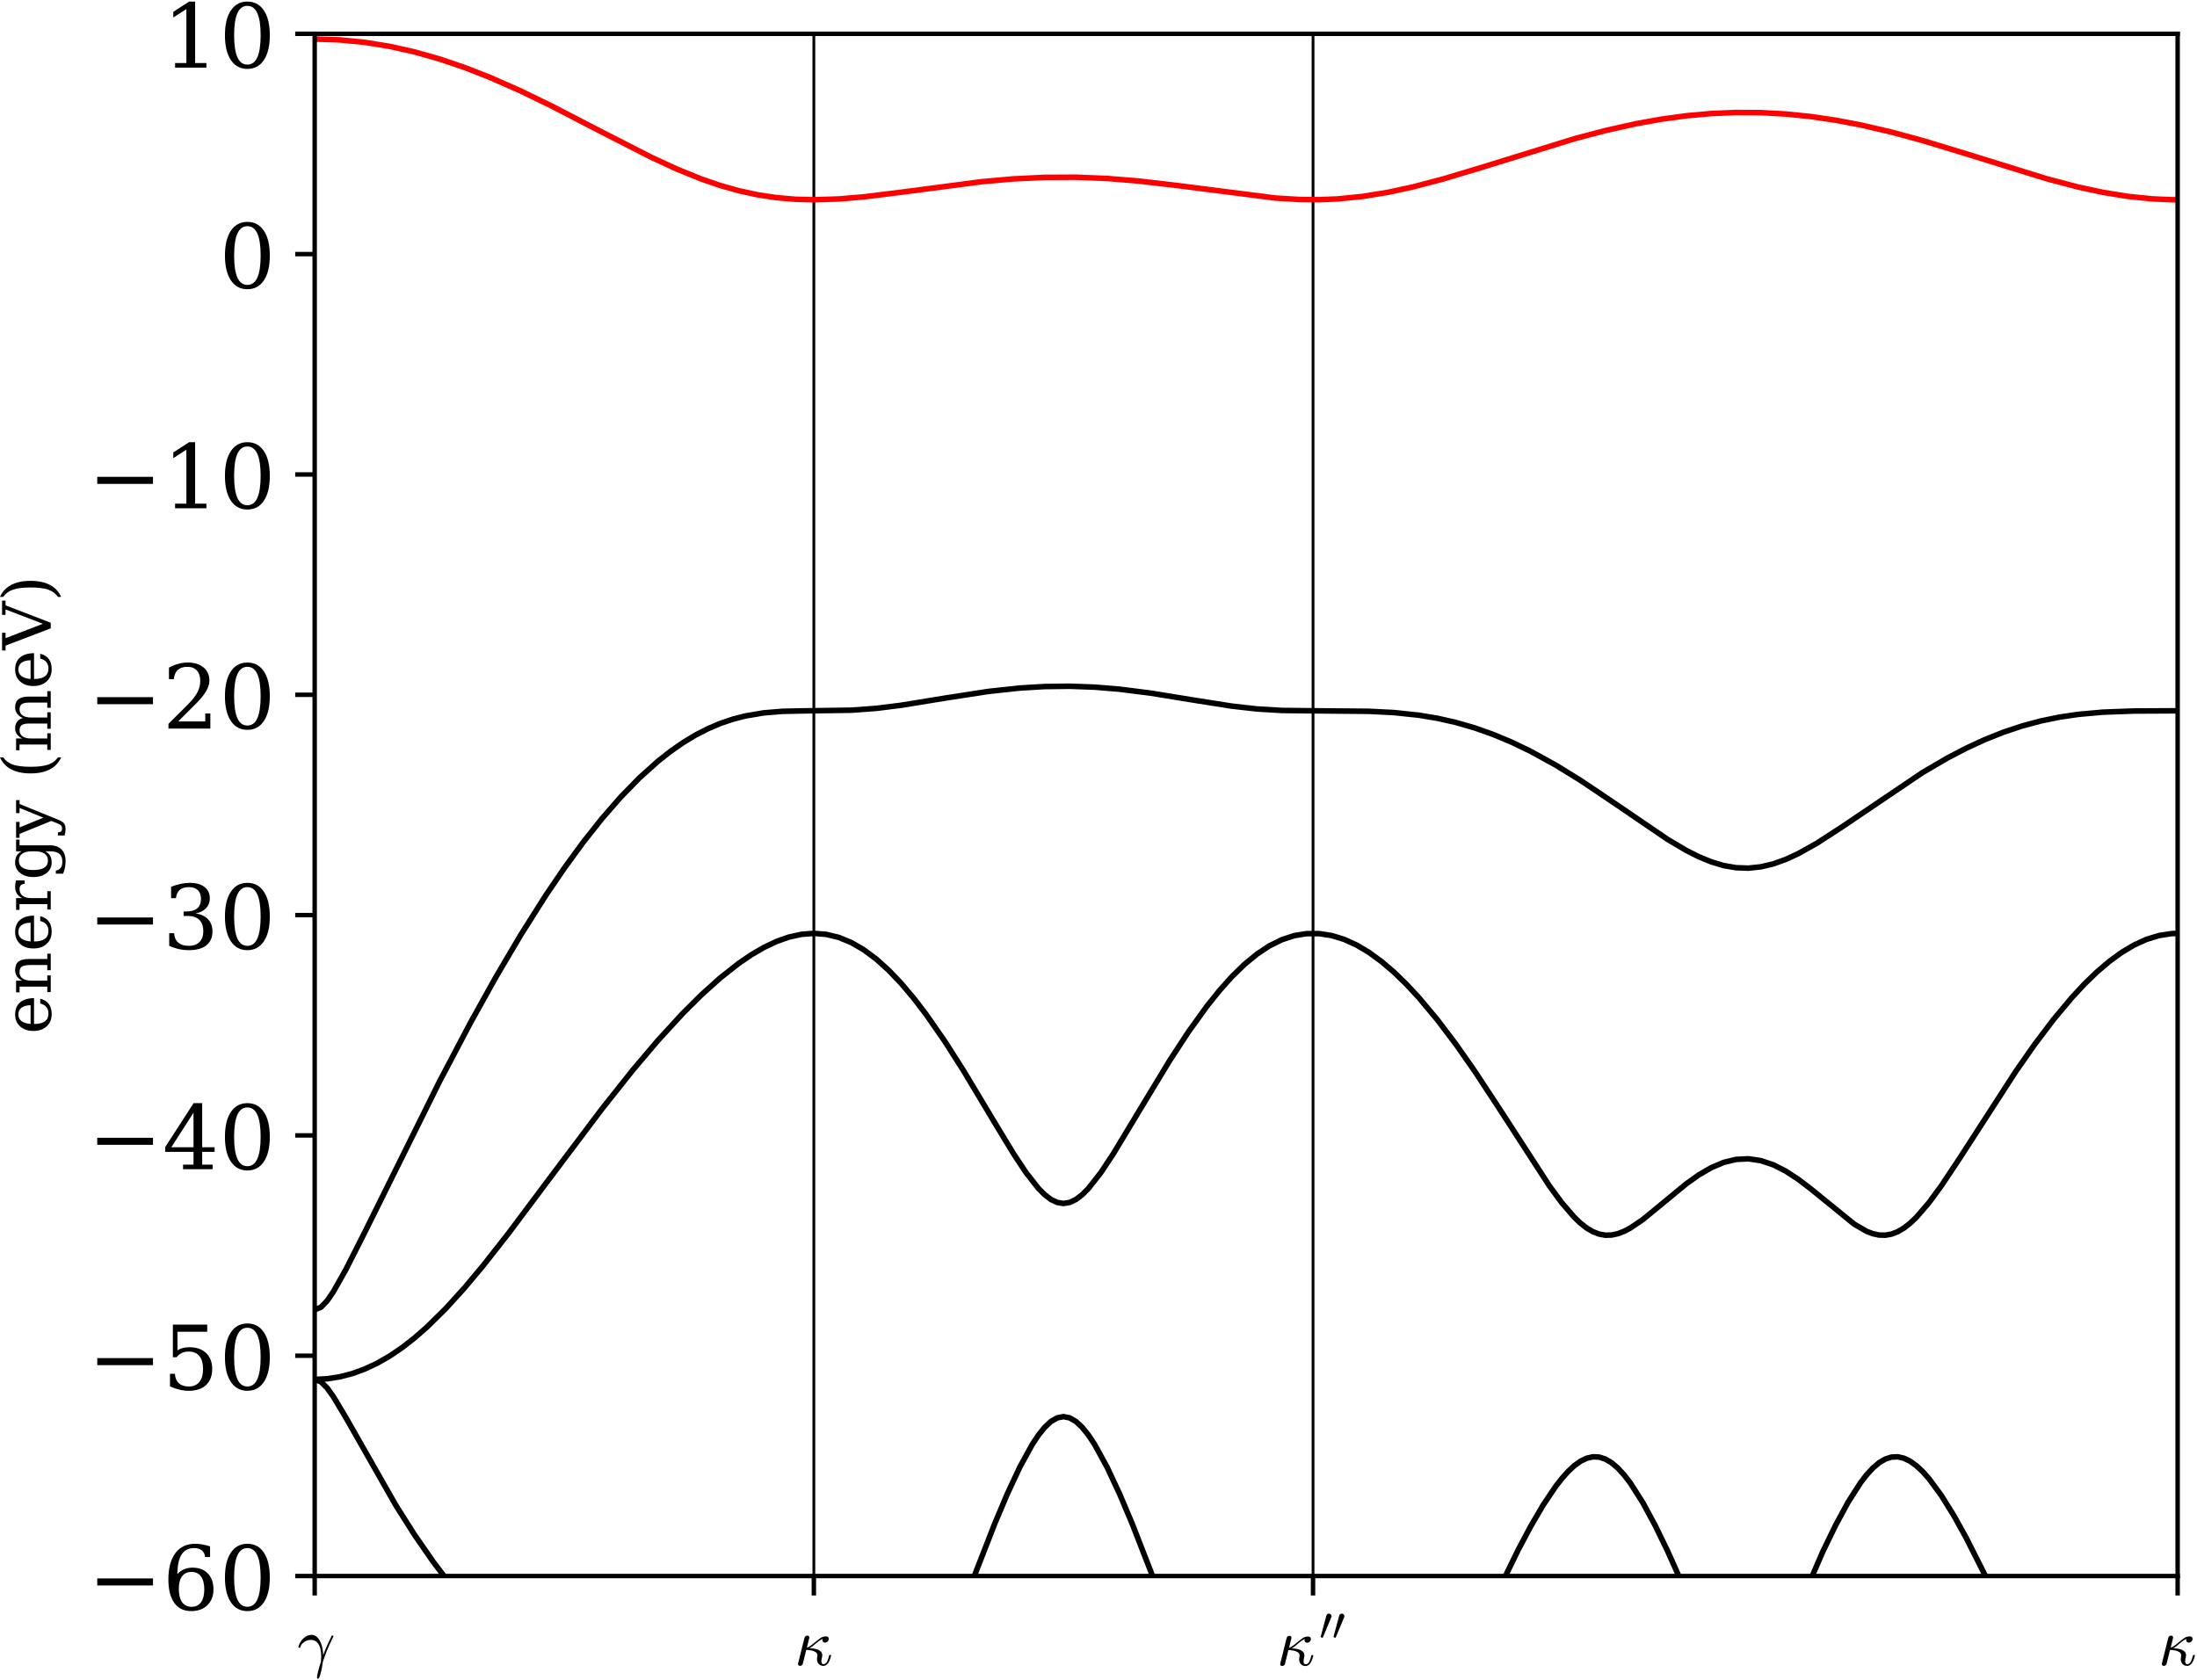
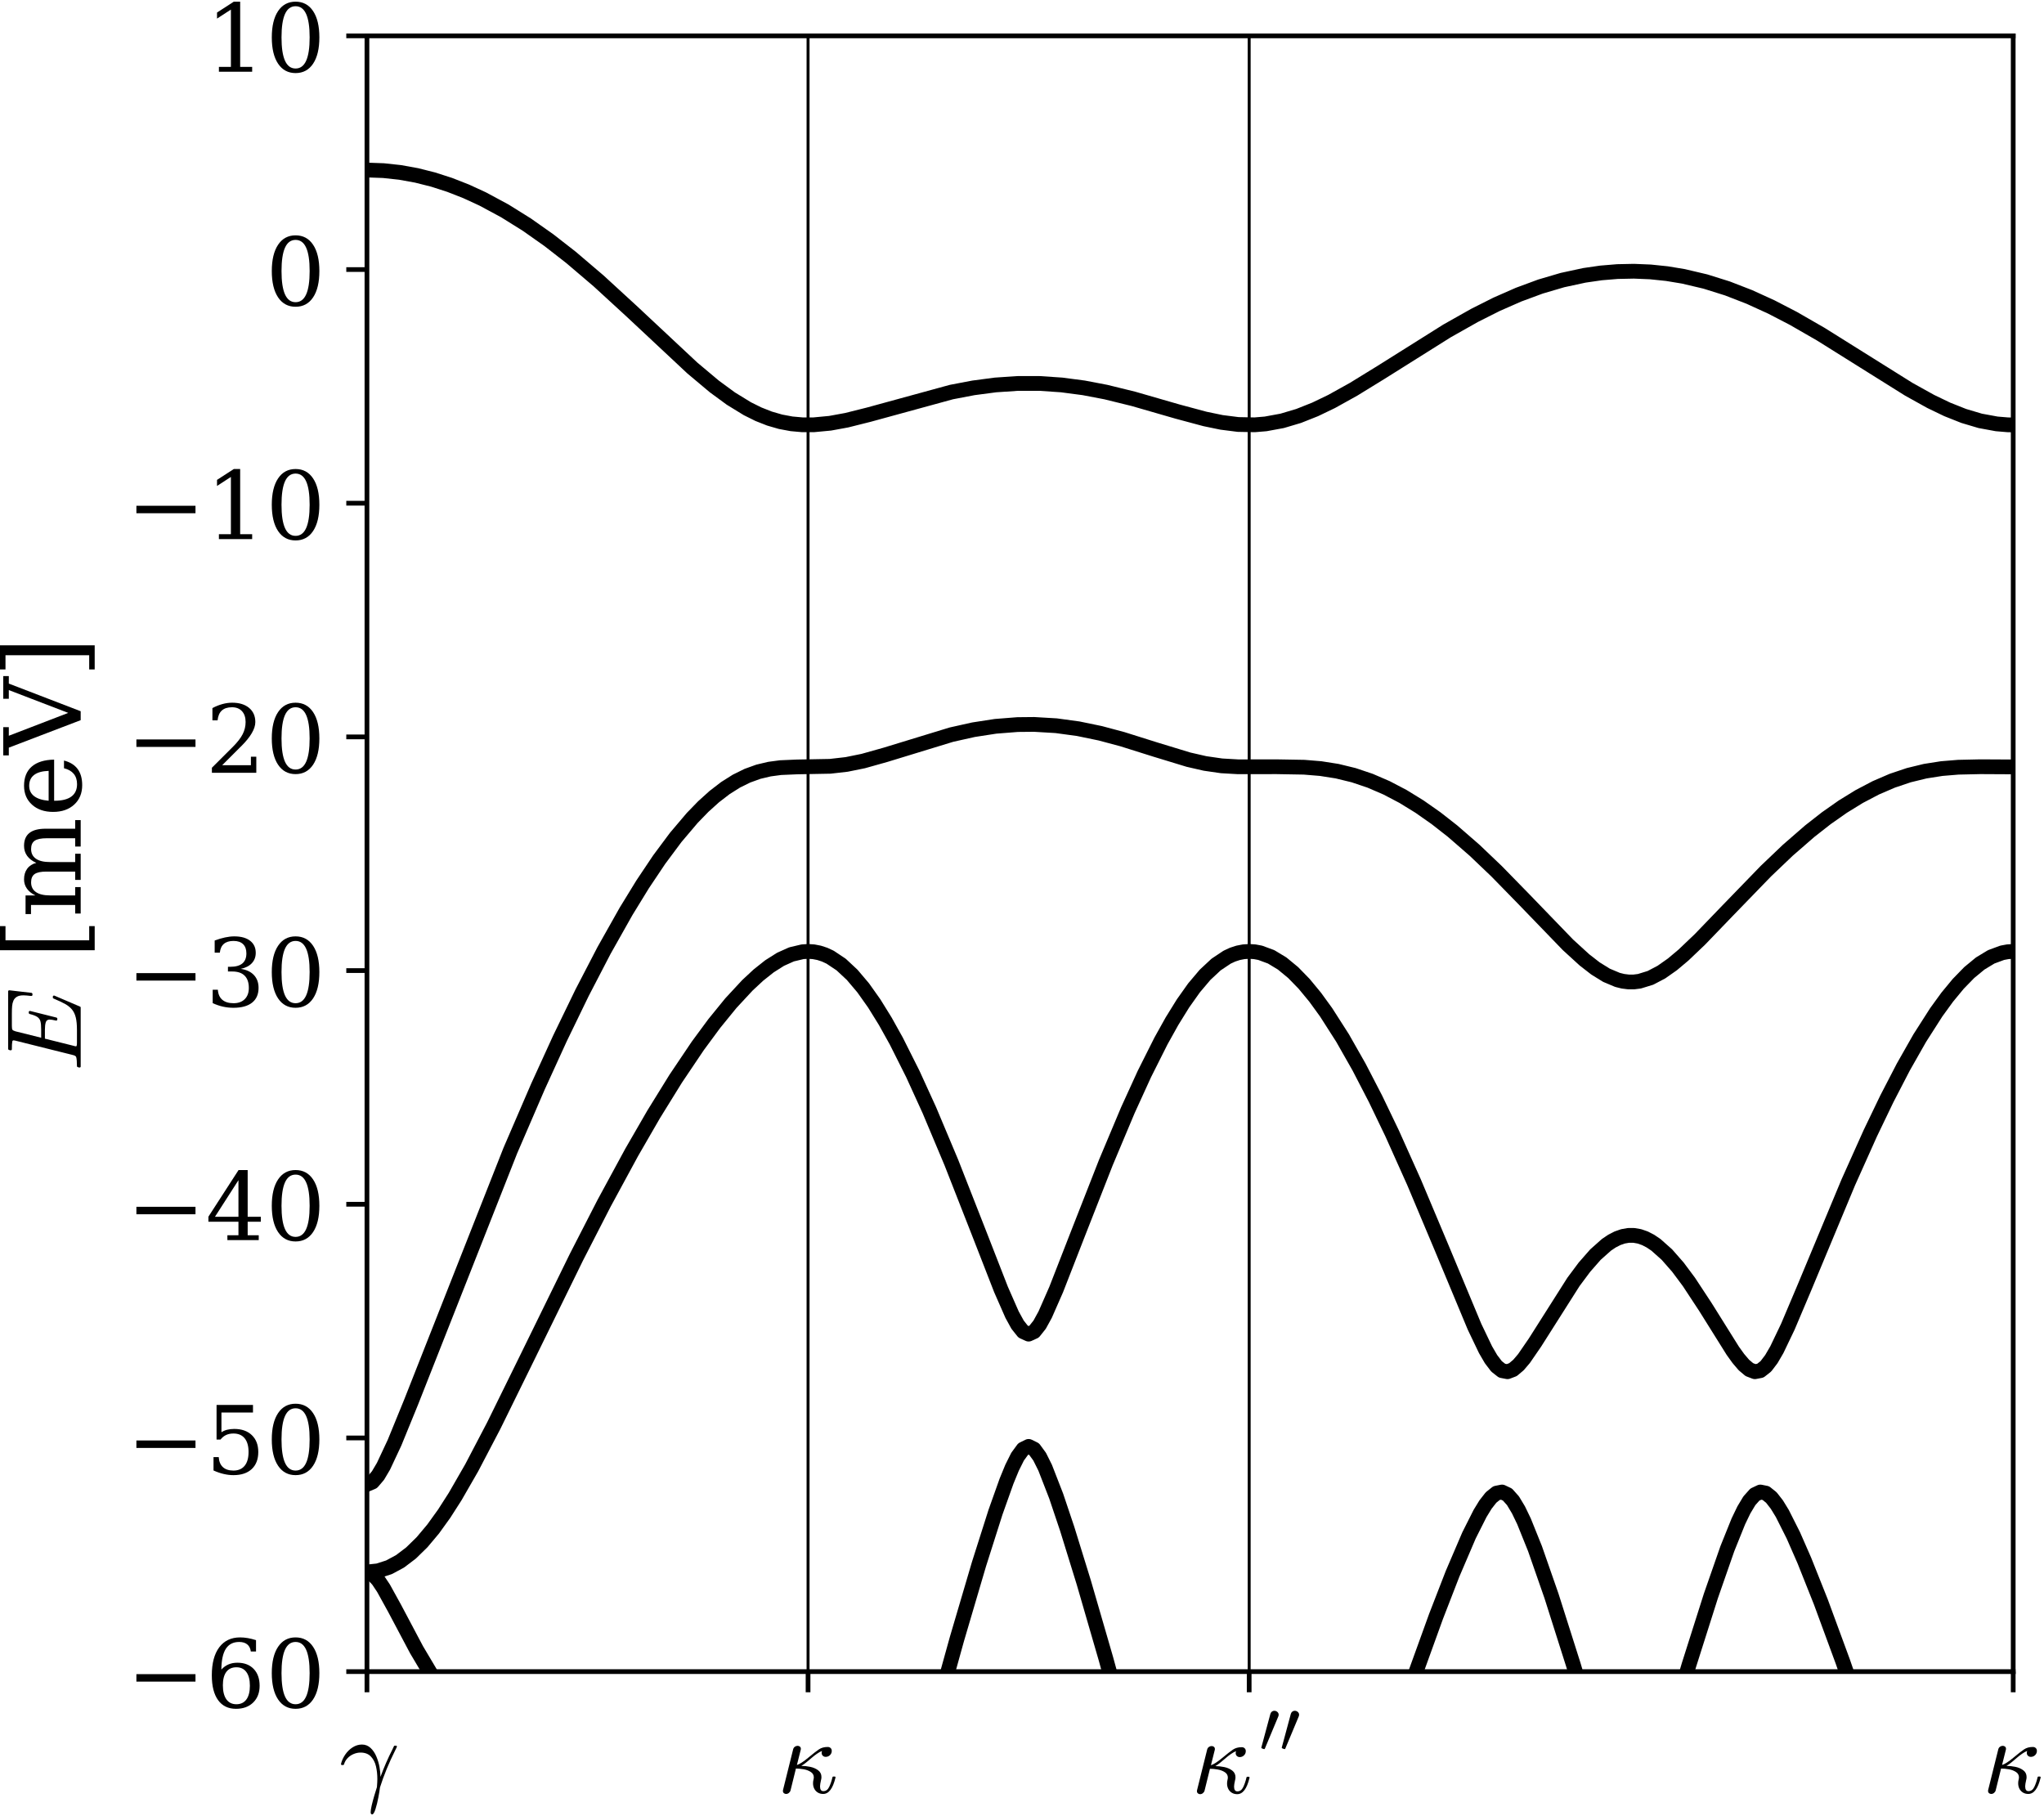
- <svg xmlns="http://www.w3.org/2000/svg" xmlns:xlink="http://www.w3.org/1999/xlink" width="394.832pt" height="301.892pt" viewBox="0 0 394.832 301.892" version="1.1">
+ <svg xmlns="http://www.w3.org/2000/svg" xmlns:xlink="http://www.w3.org/1999/xlink" width="346.408pt" height="307.699pt" viewBox="0 0 346.408 307.699" version="1.1">
  <defs>
    <style type="text/css">*{stroke-linejoin: round; stroke-linecap: butt}</style>
  </defs>
  <g id="figure_1">
    <g id="patch_1">
-       <path d="M 0 301.892  L 394.832 301.892  L 394.832 0  L 0 0  L 0 301.892  z " style="fill: none" />
+       <path d="M 0 307.699  L 346.408 307.699  L 346.408 0  L 0 0  L 0 307.699  z " style="fill: none" />
    </g>
    <g id="axes_1">
      <g id="patch_2">
-         <path d="M 56.552 283.279  L 391.352 283.279  L 391.352 6.079  L 56.552 6.079  L 56.552 283.279  z " style="fill: none" />
+         <path d="M 62.188 283.279  L 341.188 283.279  L 341.188 6.079  L 62.188 6.079  L 62.188 283.279  z " style="fill: none" />
      </g>
      <g id="line2d_1">
-         <path d="M 56.552 283.279  L 56.552 6.079  " clip-path="url(#pa6af0f08ed)" style="fill: none; stroke: #000000; stroke-width: 0.5; stroke-linecap: square" />
+         <path d="M 62.188 283.279  L 62.188 6.079  " clip-path="url(#p75bee00361)" style="fill: none; stroke: #000000; stroke-width: 0.5; stroke-linecap: square" />
      </g>
      <g id="line2d_2">
-         <path d="M 146.261 283.279  L 146.261 6.079  " clip-path="url(#pa6af0f08ed)" style="fill: none; stroke: #000000; stroke-width: 0.5; stroke-linecap: square" />
+         <path d="M 136.946 283.279  L 136.946 6.079  " clip-path="url(#p75bee00361)" style="fill: none; stroke: #000000; stroke-width: 0.5; stroke-linecap: square" />
      </g>
      <g id="line2d_3">
-         <path d="M 235.971 283.279  L 235.971 6.079  " clip-path="url(#pa6af0f08ed)" style="fill: none; stroke: #000000; stroke-width: 0.5; stroke-linecap: square" />
+         <path d="M 211.704 283.279  L 211.704 6.079  " clip-path="url(#p75bee00361)" style="fill: none; stroke: #000000; stroke-width: 0.5; stroke-linecap: square" />
      </g>
      <g id="line2d_4">
-         <path d="M 391.352 283.279  L 391.352 6.079  " clip-path="url(#pa6af0f08ed)" style="fill: none; stroke: #000000; stroke-width: 0.5; stroke-linecap: square" />
+         <path d="M 341.188 283.279  L 341.188 6.079  " clip-path="url(#p75bee00361)" style="fill: none; stroke: #000000; stroke-width: 0.5; stroke-linecap: square" />
      </g>
      <g id="matplotlib.axis_1">
        <g id="xtick_1">
          <g id="line2d_5">
            <defs>
-               <path id="m791c9e29f3" d="M 0 0  L 0 3.5  " style="stroke: #000000; stroke-width: 0.8" />
+               <path id="m8ce90ab25f" d="M 0 0  L 0 3.5  " style="stroke: #000000; stroke-width: 0.8" />
            </defs>
            <g>
-               <use xlink:href="#m791c9e29f3" x="56.552" y="283.279" style="stroke: #000000; stroke-width: 0.8" />
+               <use xlink:href="#m8ce90ab25f" x="62.188" y="283.279" style="stroke: #000000; stroke-width: 0.8" />
            </g>
          </g>
          <g id="text_1">
-             <g transform="translate(53.43187 299.2525) scale(0.12 -0.12)">
+             <g transform="translate(57.50812 303.7394) scale(0.18 -0.18)">
              <defs>
                <path id="Cmmi10-b0" d="M 1888 -1253  Q 1888 -1109 1952 -834  Q 2016 -559 2108 -248  Q 2200 63 2266 263  Q 2291 581 2291 744  Q 2291 1156 2209 1511  Q 2128 1866 1903 2105  Q 1678 2344 1275 2344  Q 1063 2344 852 2253  Q 641 2163 489 2000  Q 338 1838 281 1631  Q 269 1594 231 1594  L 153 1594  Q 103 1594 103 1650  L 103 1672  Q 175 1959 358 2226  Q 541 2494 805 2661  Q 1069 2828 1363 2828  Q 1663 2828 1881 2625  Q 2100 2422 2231 2109  Q 2363 1797 2420 1478  Q 2478 1159 2478 878  Q 2800 1753 3200 2534  L 3297 2741  Q 3316 2759 3341 2759  L 3419 2759  Q 3469 2759 3469 2700  Q 3469 2688 3456 2663  L 3359 2463  Q 3081 1909 2848 1340  Q 2616 772 2450 244  Q 2425 28 2354 -347  Q 2284 -722 2184 -1045  Q 2084 -1369 1984 -1381  Q 1888 -1381 1888 -1253  z " transform="scale(0.015625)" />
              </defs>
              <use xlink:href="#Cmmi10-b0" transform="translate(0 0.8125)" />
            </g>
          </g>
        </g>
        <g id="xtick_2">
          <g id="line2d_6">
            <g>
-               <use xlink:href="#m791c9e29f3" x="146.261" y="283.279" style="stroke: #000000; stroke-width: 0.8" />
+               <use xlink:href="#m8ce90ab25f" x="136.946" y="283.279" style="stroke: #000000; stroke-width: 0.8" />
            </g>
          </g>
          <g id="text_2">
-             <g transform="translate(142.7813 299.3969) scale(0.12 -0.12)">
+             <g transform="translate(131.726 303.9559) scale(0.18 -0.18)">
              <defs>
                <path id="Cmmi10-2219" d="M 341 109  Q 341 147 347 166  L 959 2625  Q 984 2716 1059 2772  Q 1134 2828 1228 2828  Q 1309 2828 1365 2779  Q 1422 2731 1422 2650  Q 1422 2631 1420 2620  Q 1419 2609 1416 2597  L 1184 1672  Q 1441 1756 1866 2111  Q 2291 2466 2508 2612  Q 2725 2759 3041 2759  Q 3144 2759 3214 2695  Q 3284 2631 3284 2522  Q 3284 2372 3176 2267  Q 3069 2163 2919 2163  Q 2816 2163 2745 2230  Q 2675 2297 2675 2400  Q 2675 2472 2700 2522  Q 2547 2459 2386 2346  Q 2225 2234 2094 2120  Q 1963 2006 1778 1853  Q 1594 1700 1447 1619  Q 1709 1619 1984 1562  Q 2259 1506 2461 1356  Q 2663 1206 2663 947  Q 2663 844 2638 769  Q 2578 513 2578 384  Q 2578 97 2778 97  Q 3006 97 3128 350  Q 3250 603 3328 941  Q 3341 978 3378 978  L 3456 978  Q 3481 978 3497 961  Q 3513 944 3513 922  Q 3513 916 3506 903  Q 3272 -72 2766 -72  Q 2584 -72 2445 12  Q 2306 97 2231 242  Q 2156 388 2156 569  Q 2156 684 2181 781  Q 2203 869 2203 928  Q 2203 1134 2020 1253  Q 1838 1372 1589 1415  Q 1341 1459 1125 1459  L 800 141  Q 778 53 701 -9  Q 625 -72 531 -72  Q 453 -72 397 -22  Q 341 28 341 109  z " transform="scale(0.015625)" />
              </defs>
              <use xlink:href="#Cmmi10-2219" transform="translate(0 0.8125)" />
            </g>
          </g>
        </g>
        <g id="xtick_3">
          <g id="line2d_7">
            <g>
-               <use xlink:href="#m791c9e29f3" x="235.971" y="283.279" style="stroke: #000000; stroke-width: 0.8" />
+               <use xlink:href="#m8ce90ab25f" x="211.704" y="283.279" style="stroke: #000000; stroke-width: 0.8" />
            </g>
          </g>
          <g id="text_3">
-             <g transform="translate(229.4307 299.3969) scale(0.12 -0.12)">
+             <g transform="translate(201.8938 303.9559) scale(0.18 -0.18)">
              <defs>
                <path id="Cmsy10-30" d="M 225 347  Q 184 359 184 409  L 966 3316  Q 1003 3434 1093 3506  Q 1184 3578 1300 3578  Q 1450 3578 1564 3479  Q 1678 3381 1678 3231  Q 1678 3166 1644 3084  L 488 319  Q 466 275 428 275  Q 394 275 320 306  Q 247 338 225 347  z " transform="scale(0.015625)" />
              </defs>
              <use xlink:href="#Cmmi10-2219" transform="translate(0 0.601562)" />
              <use xlink:href="#Cmsy10-30" transform="translate(63.92047 38.86563) scale(0.7)" />
              <use xlink:href="#Cmsy10-30" transform="translate(83.16363 38.86563) scale(0.7)" />
            </g>
          </g>
        </g>
        <g id="xtick_4">
          <g id="line2d_8">
            <g>
-               <use xlink:href="#m791c9e29f3" x="391.352" y="283.279" style="stroke: #000000; stroke-width: 0.8" />
+               <use xlink:href="#m8ce90ab25f" x="341.188" y="283.279" style="stroke: #000000; stroke-width: 0.8" />
            </g>
          </g>
          <g id="text_4">
-             <g transform="translate(387.8719 299.3969) scale(0.12 -0.12)">
+             <g transform="translate(335.9681 303.9559) scale(0.18 -0.18)">
              <use xlink:href="#Cmmi10-2219" transform="translate(0 0.8125)" />
            </g>
          </g>
        </g>
      </g>
      <g id="matplotlib.axis_2">
        <g id="ytick_1">
          <g id="line2d_9">
            <defs>
-               <path id="m1eadebf36d" d="M 0 0  L -3.5 0  " style="stroke: #000000; stroke-width: 0.8" />
+               <path id="mefb14c1ef1" d="M 0 0  L -3.5 0  " style="stroke: #000000; stroke-width: 0.8" />
            </defs>
            <g>
-               <use xlink:href="#m1eadebf36d" x="56.552" y="283.279" style="stroke: #000000; stroke-width: 0.8" />
+               <use xlink:href="#mefb14c1ef1" x="62.188" y="283.279" style="stroke: #000000; stroke-width: 0.8" />
            </g>
          </g>
          <g id="text_5">
-             <g transform="translate(15.78438 289.3575) scale(0.16 -0.16)">
+             <g transform="translate(21.42063 289.3575) scale(0.16 -0.16)">
              <defs>
                <path id="DejaVuSerif-2212" d="M 678 2259  L 4684 2259  L 4684 1753  L 678 1753  L 678 2259  z " transform="scale(0.015625)" />
                <path id="DejaVuSerif-36" d="M 2094 219  Q 2534 219 2771 542  Q 3009 866 3009 1472  Q 3009 2078 2771 2401  Q 2534 2725 2094 2725  Q 1647 2725 1412 2412  Q 1178 2100 1178 1509  Q 1178 888 1415 553  Q 1653 219 2094 219  z M 1075 2569  Q 1288 2803 1556 2918  Q 1825 3034 2163 3034  Q 2859 3034 3264 2615  Q 3669 2197 3669 1472  Q 3669 763 3233 336  Q 2797 -91 2069 -91  Q 1278 -91 853 498  Q 428 1088 428 2181  Q 428 3406 931 4078  Q 1434 4750 2350 4750  Q 2597 4750 2869 4703  Q 3141 4656 3425 4563  L 3425 3794  L 3072 3794  Q 3034 4109 2831 4275  Q 2628 4441 2284 4441  Q 1678 4441 1381 3981  Q 1084 3522 1075 2569  z " transform="scale(0.015625)" />
                <path id="DejaVuSerif-30" d="M 2034 219  Q 2513 219 2750 744  Q 2988 1269 2988 2328  Q 2988 3391 2750 3916  Q 2513 4441 2034 4441  Q 1556 4441 1318 3916  Q 1081 3391 1081 2328  Q 1081 1269 1318 744  Q 1556 219 2034 219  z M 2034 -91  Q 1275 -91 848 546  Q 422 1184 422 2328  Q 422 3475 848 4112  Q 1275 4750 2034 4750  Q 2797 4750 3222 4112  Q 3647 3475 3647 2328  Q 3647 1184 3222 546  Q 2797 -91 2034 -91  z " transform="scale(0.015625)" />
              </defs>
              <use xlink:href="#DejaVuSerif-2212" />
              <use xlink:href="#DejaVuSerif-36" transform="translate(83.78906 0)" />
              <use xlink:href="#DejaVuSerif-30" transform="translate(147.4121 0)" />
            </g>
          </g>
        </g>
        <g id="ytick_2">
          <g id="line2d_10">
            <g>
-               <use xlink:href="#m1eadebf36d" x="56.552" y="243.679" style="stroke: #000000; stroke-width: 0.8" />
+               <use xlink:href="#mefb14c1ef1" x="62.188" y="243.679" style="stroke: #000000; stroke-width: 0.8" />
            </g>
          </g>
          <g id="text_6">
-             <g transform="translate(15.78438 249.7575) scale(0.16 -0.16)">
+             <g transform="translate(21.42063 249.7575) scale(0.16 -0.16)">
              <defs>
                <path id="DejaVuSerif-35" d="M 3219 4666  L 3219 4153  L 1081 4153  L 1081 2816  Q 1244 2928 1461 2984  Q 1678 3041 1947 3041  Q 2703 3041 3140 2622  Q 3578 2203 3578 1478  Q 3578 738 3136 323  Q 2694 -91 1894 -91  Q 1572 -91 1234 -12  Q 897 66 544 225  L 544 1131  L 897 1131  Q 925 688 1179 453  Q 1434 219 1894 219  Q 2388 219 2653 544  Q 2919 869 2919 1478  Q 2919 2084 2655 2407  Q 2391 2731 1894 2731  Q 1613 2731 1398 2631  Q 1184 2531 1019 2322  L 750 2322  L 750 4666  L 3219 4666  z " transform="scale(0.015625)" />
              </defs>
              <use xlink:href="#DejaVuSerif-2212" />
              <use xlink:href="#DejaVuSerif-35" transform="translate(83.78906 0)" />
              <use xlink:href="#DejaVuSerif-30" transform="translate(147.4121 0)" />
            </g>
          </g>
        </g>
        <g id="ytick_3">
          <g id="line2d_11">
            <g>
-               <use xlink:href="#m1eadebf36d" x="56.552" y="204.079" style="stroke: #000000; stroke-width: 0.8" />
+               <use xlink:href="#mefb14c1ef1" x="62.188" y="204.079" style="stroke: #000000; stroke-width: 0.8" />
            </g>
          </g>
          <g id="text_7">
-             <g transform="translate(15.78438 210.1575) scale(0.16 -0.16)">
+             <g transform="translate(21.42063 210.1575) scale(0.16 -0.16)">
              <defs>
                <path id="DejaVuSerif-34" d="M 2234 1581  L 2234 4063  L 641 1581  L 2234 1581  z M 3609 0  L 1484 0  L 1484 331  L 2234 331  L 2234 1247  L 197 1247  L 197 1588  L 2241 4750  L 2859 4750  L 2859 1581  L 3750 1581  L 3750 1247  L 2859 1247  L 2859 331  L 3609 331  L 3609 0  z " transform="scale(0.015625)" />
              </defs>
              <use xlink:href="#DejaVuSerif-2212" />
              <use xlink:href="#DejaVuSerif-34" transform="translate(83.78906 0)" />
              <use xlink:href="#DejaVuSerif-30" transform="translate(147.4121 0)" />
            </g>
          </g>
        </g>
        <g id="ytick_4">
          <g id="line2d_12">
            <g>
-               <use xlink:href="#m1eadebf36d" x="56.552" y="164.479" style="stroke: #000000; stroke-width: 0.8" />
+               <use xlink:href="#mefb14c1ef1" x="62.188" y="164.479" style="stroke: #000000; stroke-width: 0.8" />
            </g>
          </g>
          <g id="text_8">
-             <g transform="translate(15.78438 170.5575) scale(0.16 -0.16)">
+             <g transform="translate(21.42063 170.5575) scale(0.16 -0.16)">
              <defs>
                <path id="DejaVuSerif-33" d="M 622 4469  Q 988 4606 1323 4678  Q 1659 4750 1953 4750  Q 2638 4750 3022 4454  Q 3406 4159 3406 3634  Q 3406 3213 3140 2930  Q 2875 2647 2388 2547  Q 2963 2466 3280 2130  Q 3597 1794 3597 1259  Q 3597 606 3158 257  Q 2719 -91 1894 -91  Q 1528 -91 1179 -12  Q 831 66 488 225  L 488 1131  L 838 1131  Q 869 681 1141 450  Q 1413 219 1906 219  Q 2384 219 2661 495  Q 2938 772 2938 1253  Q 2938 1803 2653 2086  Q 2369 2369 1819 2369  L 1522 2369  L 1522 2688  L 1678 2688  Q 2225 2688 2498 2914  Q 2772 3141 2772 3597  Q 2772 4006 2547 4223  Q 2322 4441 1900 4441  Q 1478 4441 1245 4241  Q 1013 4041 972 3647  L 622 3647  L 622 4469  z " transform="scale(0.015625)" />
              </defs>
              <use xlink:href="#DejaVuSerif-2212" />
              <use xlink:href="#DejaVuSerif-33" transform="translate(83.78906 0)" />
              <use xlink:href="#DejaVuSerif-30" transform="translate(147.4121 0)" />
            </g>
          </g>
        </g>
        <g id="ytick_5">
          <g id="line2d_13">
            <g>
-               <use xlink:href="#m1eadebf36d" x="56.552" y="124.879" style="stroke: #000000; stroke-width: 0.8" />
+               <use xlink:href="#mefb14c1ef1" x="62.188" y="124.879" style="stroke: #000000; stroke-width: 0.8" />
            </g>
          </g>
          <g id="text_9">
-             <g transform="translate(15.78438 130.9575) scale(0.16 -0.16)">
+             <g transform="translate(21.42063 130.9575) scale(0.16 -0.16)">
              <defs>
                <path id="DejaVuSerif-32" d="M 819 3553  L 469 3553  L 469 4384  Q 803 4563 1142 4656  Q 1481 4750 1806 4750  Q 2534 4750 2956 4397  Q 3378 4044 3378 3438  Q 3378 2753 2422 1800  Q 2347 1728 2309 1691  L 1131 513  L 3078 513  L 3078 1088  L 3444 1088  L 3444 0  L 434 0  L 434 341  L 1850 1753  Q 2319 2222 2519 2614  Q 2719 3006 2719 3438  Q 2719 3909 2473 4175  Q 2228 4441 1797 4441  Q 1350 4441 1106 4219  Q 863 3997 819 3553  z " transform="scale(0.015625)" />
              </defs>
              <use xlink:href="#DejaVuSerif-2212" />
              <use xlink:href="#DejaVuSerif-32" transform="translate(83.78906 0)" />
              <use xlink:href="#DejaVuSerif-30" transform="translate(147.4121 0)" />
            </g>
          </g>
        </g>
        <g id="ytick_6">
          <g id="line2d_14">
            <g>
-               <use xlink:href="#m1eadebf36d" x="56.552" y="85.279" style="stroke: #000000; stroke-width: 0.8" />
+               <use xlink:href="#mefb14c1ef1" x="62.188" y="85.279" style="stroke: #000000; stroke-width: 0.8" />
            </g>
          </g>
          <g id="text_10">
-             <g transform="translate(15.78438 91.3575) scale(0.16 -0.16)">
+             <g transform="translate(21.42063 91.3575) scale(0.16 -0.16)">
              <defs>
                <path id="DejaVuSerif-31" d="M 909 0  L 909 331  L 1722 331  L 1722 4213  L 781 3603  L 781 4013  L 1919 4750  L 2350 4750  L 2350 331  L 3163 331  L 3163 0  L 909 0  z " transform="scale(0.015625)" />
              </defs>
              <use xlink:href="#DejaVuSerif-2212" />
              <use xlink:href="#DejaVuSerif-31" transform="translate(83.78906 0)" />
              <use xlink:href="#DejaVuSerif-30" transform="translate(147.4121 0)" />
            </g>
          </g>
        </g>
        <g id="ytick_7">
          <g id="line2d_15">
            <g>
-               <use xlink:href="#m1eadebf36d" x="56.552" y="45.679" style="stroke: #000000; stroke-width: 0.8" />
+               <use xlink:href="#mefb14c1ef1" x="62.188" y="45.679" style="stroke: #000000; stroke-width: 0.8" />
            </g>
          </g>
          <g id="text_11">
-             <g transform="translate(39.37188 51.7575) scale(0.16 -0.16)">
+             <g transform="translate(45.00812 51.7575) scale(0.16 -0.16)">
              <use xlink:href="#DejaVuSerif-30" />
            </g>
          </g>
        </g>
        <g id="ytick_8">
          <g id="line2d_16">
            <g>
-               <use xlink:href="#m1eadebf36d" x="56.552" y="6.079" style="stroke: #000000; stroke-width: 0.8" />
+               <use xlink:href="#mefb14c1ef1" x="62.188" y="6.079" style="stroke: #000000; stroke-width: 0.8" />
            </g>
          </g>
          <g id="text_12">
-             <g transform="translate(29.19187 12.1575) scale(0.16 -0.16)">
+             <g transform="translate(34.82812 12.1575) scale(0.16 -0.16)">
              <use xlink:href="#DejaVuSerif-31" />
              <use xlink:href="#DejaVuSerif-30" transform="translate(63.62305 0)" />
            </g>
          </g>
        </g>
        <g id="text_13">
-           <g transform="translate(9.118125 185.9072) rotate(-90) scale(0.12 -0.12)">
+           <g transform="translate(13.67719 181.5788) rotate(-90) scale(0.18 -0.18)">
            <defs>
+               <path id="Cmmi10-45" d="M 300 0  Q 238 0 238 84  Q 241 100 250 139  Q 259 178 276 201  Q 294 225 319 225  Q 709 225 863 269  Q 947 297 984 441  L 1863 3956  Q 1875 4019 1875 4044  Q 1875 4113 1797 4122  Q 1678 4147 1338 4147  Q 1275 4147 1275 4231  Q 1278 4247 1287 4286  Q 1297 4325 1314 4348  Q 1331 4372 1356 4372  L 4825 4372  Q 4891 4372 4891 4288  L 4738 2963  Q 4738 2947 4714 2926  Q 4691 2906 4672 2906  L 4616 2906  Q 4550 2906 4550 2988  Q 4588 3300 4588 3450  Q 4588 3706 4500 3848  Q 4413 3991 4267 4053  Q 4122 4116 3945 4131  Q 3769 4147 3481 4147  L 2753 4147  Q 2578 4147 2522 4117  Q 2466 4088 2419 3928  L 2034 2381  L 2534 2381  Q 2859 2381 3025 2426  Q 3191 2472 3287 2615  Q 3384 2759 3463 3072  Q 3469 3094 3486 3111  Q 3503 3128 3525 3128  L 3584 3128  Q 3647 3128 3647 3047  L 3250 1466  Q 3238 1409 3188 1409  L 3128 1409  Q 3066 1409 3066 1491  Q 3128 1747 3128 1869  Q 3128 2056 2959 2106  Q 2791 2156 2509 2156  L 1978 2156  L 1544 416  Q 1516 338 1516 275  Q 1516 225 1734 225  L 2509 225  Q 2972 225 3259 297  Q 3547 369 3736 526  Q 3925 684 4062 928  Q 4200 1172 4397 1638  Q 4409 1678 4453 1678  L 4513 1678  Q 4538 1678 4556 1656  Q 4575 1634 4575 1606  Q 4575 1594 4569 1581  L 3909 38  Q 3897 0 3859 0  L 300 0  z " transform="scale(0.015625)" />
+               <path id="DejaVuSerif-20" transform="scale(0.015625)" />
+               <path id="DejaVuSerif-5b" d="M 550 4863  L 2003 4863  L 2003 4531  L 1147 4531  L 1147 -513  L 2003 -513  L 2003 -844  L 550 -844  L 550 4863  z " transform="scale(0.015625)" />
+               <path id="DejaVuSerif-6d" d="M 3316 2675  Q 3481 3041 3739 3227  Q 3997 3413 4341 3413  Q 4863 3413 5119 3089  Q 5375 2766 5375 2113  L 5375 331  L 5894 331  L 5894 0  L 4300 0  L 4300 331  L 4800 331  L 4800 2047  Q 4800 2556 4650 2772  Q 4500 2988 4153 2988  Q 3769 2988 3567 2697  Q 3366 2406 3366 1850  L 3366 331  L 3866 331  L 3866 0  L 2291 0  L 2291 331  L 2791 331  L 2791 2069  Q 2791 2566 2641 2777  Q 2491 2988 2144 2988  Q 1759 2988 1557 2697  Q 1356 2406 1356 1850  L 1356 331  L 1856 331  L 1856 0  L 263 0  L 263 331  L 781 331  L 781 2994  L 231 2994  L 231 3322  L 1356 3322  L 1356 2731  Q 1516 3063 1762 3238  Q 2009 3413 2322 3413  Q 2709 3413 2968 3220  Q 3228 3028 3316 2675  z " transform="scale(0.015625)" />
              <path id="DejaVuSerif-65" d="M 3469 1600  L 991 1600  L 991 1575  Q 991 903 1244 561  Q 1497 219 1991 219  Q 2369 219 2611 417  Q 2853 616 2950 1006  L 3413 1006  Q 3275 459 2904 184  Q 2534 -91 1931 -91  Q 1203 -91 761 389  Q 319 869 319 1663  Q 319 2450 753 2931  Q 1188 3413 1894 3413  Q 2647 3413 3050 2948  Q 3453 2484 3469 1600  z M 2791 1931  Q 2772 2513 2545 2808  Q 2319 3103 1894 3103  Q 1497 3103 1269 2806  Q 1041 2509 991 1931  L 2791 1931  z " transform="scale(0.015625)" />
-               <path id="DejaVuSerif-6e" d="M 263 0  L 263 331  L 781 331  L 781 2988  L 231 2988  L 231 3322  L 1356 3322  L 1356 2731  Q 1516 3069 1770 3241  Q 2025 3413 2363 3413  Q 2913 3413 3172 3097  Q 3431 2781 3431 2113  L 3431 331  L 3944 331  L 3944 0  L 2356 0  L 2356 331  L 2853 331  L 2853 1931  Q 2853 2541 2703 2767  Q 2553 2994 2175 2994  Q 1775 2994 1565 2701  Q 1356 2409 1356 1850  L 1356 331  L 1856 331  L 1856 0  L 263 0  z " transform="scale(0.015625)" />
-               <path id="DejaVuSerif-72" d="M 3059 3328  L 3059 2497  L 2728 2497  Q 2713 2744 2591 2866  Q 2469 2988 2234 2988  Q 1809 2988 1582 2694  Q 1356 2400 1356 1850  L 1356 331  L 2022 331  L 2022 0  L 263 0  L 263 331  L 781 331  L 781 2994  L 231 2994  L 231 3322  L 1356 3322  L 1356 2731  Q 1525 3078 1790 3245  Q 2056 3413 2438 3413  Q 2578 3413 2733 3391  Q 2888 3369 3059 3328  z " transform="scale(0.015625)" />
-               <path id="DejaVuSerif-67" d="M 3359 2988  L 3359 72  Q 3359 -644 2965 -1033  Q 2572 -1422 1844 -1422  Q 1516 -1422 1216 -1362  Q 916 -1303 641 -1184  L 641 -488  L 941 -488  Q 997 -813 1206 -963  Q 1416 -1113 1806 -1113  Q 2313 -1113 2548 -827  Q 2784 -541 2784 72  L 2784 519  Q 2616 206 2355 57  Q 2094 -91 1709 -91  Q 1097 -91 708 395  Q 319 881 319 1663  Q 319 2444 706 2928  Q 1094 3413 1709 3413  Q 2094 3413 2355 3264  Q 2616 3116 2784 2803  L 2784 3322  L 3909 3322  L 3909 2988  L 3359 2988  z M 2784 1825  Q 2784 2422 2554 2737  Q 2325 3053 1888 3053  Q 1444 3053 1217 2703  Q 991 2353 991 1663  Q 991 975 1217 622  Q 1444 269 1888 269  Q 2325 269 2554 583  Q 2784 897 2784 1497  L 2784 1825  z " transform="scale(0.015625)" />
-               <path id="DejaVuSerif-79" d="M 1381 -609  L 1600 -56  L 359 2988  L -19 2988  L -19 3322  L 1509 3322  L 1509 2988  L 978 2988  L 1913 703  L 2847 2988  L 2350 2988  L 2350 3322  L 3597 3322  L 3597 2988  L 3225 2988  L 1703 -750  Q 1547 -1138 1356 -1280  Q 1166 -1422 819 -1422  Q 672 -1422 517 -1397  Q 363 -1372 206 -1325  L 206 -691  L 500 -691  Q 519 -903 608 -995  Q 697 -1088 884 -1088  Q 1056 -1088 1161 -992  Q 1266 -897 1381 -609  z " transform="scale(0.015625)" />
-               <path id="DejaVuSerif-20" transform="scale(0.015625)" />
-               <path id="DejaVuSerif-28" d="M 2041 -997  Q 1281 -656 893 83  Q 506 822 506 1931  Q 506 3044 893 3783  Q 1281 4522 2041 4863  L 2041 4556  Q 1559 4225 1350 3623  Q 1141 3022 1141 1931  Q 1141 844 1350 242  Q 1559 -359 2041 -691  L 2041 -997  z " transform="scale(0.015625)" />
-               <path id="DejaVuSerif-6d" d="M 3316 2675  Q 3481 3041 3739 3227  Q 3997 3413 4341 3413  Q 4863 3413 5119 3089  Q 5375 2766 5375 2113  L 5375 331  L 5894 331  L 5894 0  L 4300 0  L 4300 331  L 4800 331  L 4800 2047  Q 4800 2556 4650 2772  Q 4500 2988 4153 2988  Q 3769 2988 3567 2697  Q 3366 2406 3366 1850  L 3366 331  L 3866 331  L 3866 0  L 2291 0  L 2291 331  L 2791 331  L 2791 2069  Q 2791 2566 2641 2777  Q 2491 2988 2144 2988  Q 1759 2988 1557 2697  Q 1356 2406 1356 1850  L 1356 331  L 1856 331  L 1856 0  L 263 0  L 263 331  L 781 331  L 781 2994  L 231 2994  L 231 3322  L 1356 3322  L 1356 2731  Q 1516 3063 1762 3238  Q 2009 3413 2322 3413  Q 2709 3413 2968 3220  Q 3228 3028 3316 2675  z " transform="scale(0.015625)" />
              <path id="DejaVuSerif-56" d="M 1119 4331  L 2497 750  L 3872 4331  L 3347 4331  L 3347 4666  L 4716 4666  L 4716 4331  L 4263 4331  L 2597 0  L 2059 0  L 403 4331  L -63 4331  L -63 4666  L 1638 4666  L 1638 4331  L 1119 4331  z " transform="scale(0.015625)" />
-               <path id="DejaVuSerif-29" d="M 453 -997  L 453 -691  Q 934 -359 1145 242  Q 1356 844 1356 1931  Q 1356 3022 1145 3623  Q 934 4225 453 4556  L 453 4863  Q 1216 4522 1603 3783  Q 1991 3044 1991 1931  Q 1991 822 1603 83  Q 1216 -656 453 -997  z " transform="scale(0.015625)" />
+               <path id="DejaVuSerif-5d" d="M 1947 4863  L 1947 -844  L 494 -844  L 494 -513  L 1350 -513  L 1350 4531  L 494 4531  L 494 4863  L 1947 4863  z " transform="scale(0.015625)" />
            </defs>
-             <use xlink:href="#DejaVuSerif-65" />
-             <use xlink:href="#DejaVuSerif-6e" transform="translate(59.17969 0)" />
-             <use xlink:href="#DejaVuSerif-65" transform="translate(123.584 0)" />
-             <use xlink:href="#DejaVuSerif-72" transform="translate(182.7637 0)" />
-             <use xlink:href="#DejaVuSerif-67" transform="translate(230.5664 0)" />
-             <use xlink:href="#DejaVuSerif-79" transform="translate(294.5801 0)" />
-             <use xlink:href="#DejaVuSerif-20" transform="translate(351.0742 0)" />
-             <use xlink:href="#DejaVuSerif-28" transform="translate(382.8613 0)" />
-             <use xlink:href="#DejaVuSerif-6d" transform="translate(421.875 0)" />
-             <use xlink:href="#DejaVuSerif-65" transform="translate(516.6992 0)" />
-             <use xlink:href="#DejaVuSerif-56" transform="translate(575.8789 0)" />
-             <use xlink:href="#DejaVuSerif-29" transform="translate(648.0957 0)" />
+             <use xlink:href="#Cmmi10-45" transform="translate(0 0.015625)" />
+             <use xlink:href="#DejaVuSerif-20" transform="translate(73.7793 0.015625)" />
+             <use xlink:href="#DejaVuSerif-5b" transform="translate(105.5664 0.015625)" />
+             <use xlink:href="#DejaVuSerif-6d" transform="translate(144.5801 0.015625)" />
+             <use xlink:href="#DejaVuSerif-65" transform="translate(239.4043 0.015625)" />
+             <use xlink:href="#DejaVuSerif-56" transform="translate(298.584 0.015625)" />
+             <use xlink:href="#DejaVuSerif-5d" transform="translate(370.8008 0.015625)" />
          </g>
        </g>
      </g>
      <g id="line2d_17">
-         <path d="M 56.552 7.022  L 61.037 7.169  L 65.523 7.606  L 70.008 8.329  L 74.494 9.331  L 78.979 10.6  L 83.465 12.12  L 87.95 13.87  L 93.557 16.342  L 99.164 19.064  L 108.135 23.716  L 117.106 28.294  L 121.591 30.366  L 126.077 32.185  L 129.441 33.339  L 132.805 34.288  L 136.169 35.017  L 139.533 35.523  L 142.897 35.813  L 146.261 35.904  L 150.747 35.761  L 155.232 35.385  L 161.96 34.551  L 176.538 32.644  L 182.145 32.151  L 187.752 31.88  L 193.359 31.855  L 198.966 32.078  L 204.572 32.53  L 211.301 33.312  L 229.242 35.597  L 233.728 35.867  L 237.089 35.894  L 240.442 35.751  L 244.913 35.301  L 249.385 34.577  L 253.856 33.614  L 259.446 32.145  L 266.153 30.127  L 282.92 24.945  L 288.51 23.467  L 294.099 22.221  L 298.57 21.42  L 303.042 20.812  L 307.513 20.41  L 311.984 20.22  L 316.456 20.247  L 320.927 20.49  L 325.399 20.945  L 329.87 21.602  L 334.341 22.449  L 339.931 23.746  L 345.52 25.264  L 353.345 27.643  L 367.877 32.145  L 373.466 33.614  L 377.938 34.577  L 382.409 35.301  L 386.88 35.751  L 390.234 35.894  L 391.352 35.904  L 391.352 35.904  " clip-path="url(#pa6af0f08ed)" style="fill: none; stroke: #ff0000; stroke-linecap: square" />
+         <path d="M 62.188 28.814  L 64.992 28.915  L 67.795 29.218  L 70.598 29.724  L 73.402 30.429  L 76.205 31.332  L 79.009 32.431  L 81.812 33.723  L 85.55 35.735  L 89.288 38.068  L 93.026 40.703  L 96.764 43.615  L 101.436 47.594  L 107.043 52.739  L 117.322 62.353  L 121.06 65.489  L 123.863 67.546  L 126.667 69.266  L 128.536 70.194  L 130.405 70.931  L 132.274 71.473  L 134.143 71.823  L 136.011 71.99  L 137.88 71.99  L 140.684 71.726  L 143.487 71.213  L 147.225 70.276  L 161.242 66.441  L 164.98 65.728  L 168.718 65.235  L 172.456 64.984  L 176.194 64.984  L 179.932 65.235  L 183.67 65.728  L 187.407 66.441  L 192.08 67.589  L 199.556 69.746  L 204.228 71  L 207.031 71.579  L 209.835 71.935  L 212.635 71.99  L 214.498 71.835  L 217.293 71.321  L 220.088 70.489  L 222.882 69.379  L 225.677 68.035  L 229.403 65.965  L 234.061 63.1  L 245.239 56.078  L 249.897 53.451  L 253.623 51.575  L 257.349 49.937  L 261.076 48.56  L 264.802 47.463  L 268.528 46.659  L 271.322 46.254  L 274.117 46.022  L 276.912 45.964  L 279.706 46.08  L 282.501 46.37  L 285.296 46.832  L 289.022 47.71  L 292.748 48.878  L 296.474 50.323  L 300.2 52.023  L 303.926 53.953  L 308.584 56.634  L 315.105 60.717  L 323.489 65.965  L 327.215 68.035  L 330.01 69.379  L 332.804 70.489  L 335.599 71.321  L 338.393 71.835  L 340.257 71.99  L 341.188 72.01  L 341.188 72.01  " clip-path="url(#p75bee00361)" style="fill: none; stroke: #000000; stroke-width: 2.5; stroke-linecap: square" />
      </g>
      <g id="line2d_18">
-         <path d="M 56.552 235.406  L 57.673 234.969  L 58.795 233.801  L 59.916 232.163  L 62.159 228.187  L 65.523 221.554  L 78.979 194.412  L 84.586 183.766  L 89.072 175.7  L 93.557 168.095  L 98.042 161.003  L 101.407 156.051  L 104.771 151.439  L 108.135 147.188  L 111.499 143.324  L 114.863 139.867  L 118.227 136.842  L 120.47 135.073  L 122.713 133.507  L 124.955 132.146  L 127.198 130.991  L 129.441 130.036  L 131.683 129.275  L 133.926 128.695  L 137.29 128.128  L 140.654 127.853  L 145.14 127.762  L 152.989 127.653  L 157.475 127.324  L 161.96 126.764  L 169.81 125.484  L 177.66 124.275  L 183.266 123.669  L 187.752 123.401  L 192.237 123.347  L 196.723 123.509  L 201.208 123.878  L 206.815 124.587  L 214.665 125.864  L 221.393 126.922  L 225.878 127.429  L 230.364 127.697  L 235.971 127.761  L 246.031 127.852  L 250.503 128.079  L 254.974 128.549  L 258.328 129.107  L 261.681 129.865  L 265.035 130.837  L 268.388 132.028  L 271.742 133.436  L 275.095 135.053  L 279.567 137.51  L 284.038 140.266  L 289.627 144.018  L 299.688 150.871  L 303.042 152.854  L 305.277 153.982  L 307.513 154.904  L 309.749 155.576  L 311.984 155.963  L 314.22 156.041  L 316.456 155.807  L 318.692 155.274  L 320.927 154.472  L 323.163 153.441  L 326.517 151.564  L 330.988 148.665  L 345.52 138.854  L 349.991 136.24  L 353.345 134.491  L 356.699 132.943  L 360.052 131.607  L 363.406 130.489  L 366.759 129.589  L 370.113 128.899  L 373.466 128.404  L 377.938 128.003  L 383.527 127.8  L 391.352 127.761  L 391.352 127.761  " clip-path="url(#pa6af0f08ed)" style="fill: none; stroke: #000000; stroke-linecap: square" />
+         <path d="M 62.188 251.548  L 63.123 251.151  L 64.057 250.059  L 64.992 248.477  L 66.86 244.494  L 69.664 237.635  L 86.484 194.994  L 91.157 184.165  L 94.895 175.981  L 98.633 168.269  L 102.37 161.07  L 106.108 154.435  L 108.912 149.865  L 111.715 145.678  L 114.519 141.91  L 117.322 138.605  L 119.191 136.68  L 121.06 134.993  L 122.929 133.556  L 124.798 132.376  L 126.667 131.454  L 128.536 130.781  L 130.405 130.338  L 132.274 130.088  L 135.077 129.967  L 140.684 129.863  L 143.487 129.543  L 146.291 128.974  L 150.029 127.925  L 161.242 124.497  L 164.98 123.662  L 168.718 123.085  L 172.456 122.79  L 175.259 122.763  L 178.997 122.984  L 182.735 123.493  L 186.473 124.266  L 190.211 125.265  L 195.818 127.029  L 201.425 128.737  L 204.228 129.379  L 207.031 129.784  L 209.835 129.946  L 216.361 129.936  L 221.019 130.017  L 223.814 130.248  L 226.608 130.686  L 229.403 131.366  L 232.198 132.306  L 234.992 133.511  L 237.787 134.977  L 240.582 136.697  L 243.376 138.658  L 246.171 140.845  L 249.897 144.083  L 253.623 147.636  L 258.281 152.404  L 265.733 160.118  L 268.528 162.67  L 270.391 164.117  L 272.254 165.271  L 274.117 166.055  L 275.049 166.287  L 275.98 166.404  L 276.912 166.404  L 277.843 166.287  L 279.706 165.714  L 281.569 164.736  L 283.433 163.425  L 285.296 161.861  L 288.09 159.199  L 292.748 154.365  L 299.269 147.636  L 302.995 144.083  L 306.721 140.845  L 309.516 138.658  L 312.31 136.697  L 315.105 134.977  L 317.9 133.511  L 320.694 132.306  L 323.489 131.366  L 326.283 130.686  L 329.078 130.248  L 331.873 130.017  L 335.599 129.934  L 341.188 129.963  L 341.188 129.963  " clip-path="url(#p75bee00361)" style="fill: none; stroke: #000000; stroke-width: 2.5; stroke-linecap: square" />
      </g>
      <g id="line2d_19">
-         <path d="M 56.552 247.938  L 58.795 247.823  L 61.037 247.477  L 63.28 246.899  L 65.523 246.086  L 67.766 245.037  L 70.008 243.752  L 72.251 242.233  L 74.494 240.487  L 76.736 238.525  L 80.101 235.208  L 83.465 231.503  L 86.829 227.485  L 91.314 221.774  L 99.164 211.29  L 108.135 199.372  L 113.742 192.316  L 118.227 187.026  L 122.713 182.14  L 126.077 178.794  L 129.441 175.771  L 132.805 173.124  L 135.048 171.599  L 137.29 170.293  L 139.533 169.229  L 141.776 168.435  L 144.019 167.939  L 146.261 167.768  L 148.504 167.947  L 150.747 168.492  L 152.989 169.414  L 155.232 170.714  L 157.475 172.383  L 159.718 174.405  L 161.96 176.758  L 164.203 179.415  L 166.446 182.347  L 169.81 187.193  L 173.174 192.472  L 178.781 201.824  L 182.145 207.368  L 184.388 210.759  L 186.63 213.62  L 187.752 214.744  L 188.873 215.596  L 189.995 216.13  L 191.116 216.312  L 192.237 216.13  L 193.359 215.596  L 194.48 214.744  L 195.601 213.62  L 197.844 210.759  L 200.087 207.368  L 204.572 199.933  L 210.179 190.672  L 213.543 185.523  L 216.907 180.849  L 219.15 178.05  L 221.393 175.542  L 223.636 173.351  L 225.878 171.503  L 228.121 170.017  L 230.364 168.905  L 232.607 168.172  L 234.849 167.813  L 237.089 167.812  L 239.324 168.158  L 241.56 168.844  L 243.796 169.861  L 246.031 171.192  L 248.267 172.821  L 250.503 174.728  L 252.738 176.895  L 254.974 179.3  L 258.328 183.313  L 261.681 187.751  L 265.035 192.546  L 269.506 199.349  L 278.449 213.155  L 280.685 216.199  L 282.92 218.793  L 284.038 219.857  L 285.156 220.73  L 286.274 221.389  L 287.392 221.82  L 288.51 222.018  L 289.627 221.988  L 290.745 221.748  L 291.863 221.322  L 292.981 220.739  L 295.217 219.222  L 298.57 216.475  L 303.042 212.787  L 305.277 211.197  L 307.513 209.892  L 309.749 208.941  L 311.984 208.396  L 314.22 208.285  L 316.456 208.616  L 318.692 209.369  L 320.927 210.504  L 323.163 211.961  L 325.399 213.664  L 333.224 220.029  L 335.459 221.322  L 336.577 221.748  L 337.695 221.988  L 338.813 222.018  L 339.931 221.82  L 341.049 221.389  L 342.166 220.73  L 343.284 219.857  L 344.402 218.793  L 346.638 216.199  L 348.874 213.155  L 352.227 208.117  L 362.288 192.546  L 365.641 187.751  L 368.995 183.313  L 372.348 179.3  L 374.584 176.895  L 376.82 174.728  L 379.056 172.821  L 381.291 171.192  L 383.527 169.861  L 385.763 168.844  L 387.998 168.158  L 390.234 167.812  L 391.352 167.768  L 391.352 167.768  " clip-path="url(#pa6af0f08ed)" style="fill: none; stroke: #000000; stroke-linecap: square" />
+         <path d="M 62.188 266.398  L 64.057 266.199  L 65.926 265.6  L 67.795 264.594  L 69.664 263.175  L 71.533 261.345  L 73.402 259.118  L 75.271 256.524  L 77.14 253.607  L 79.943 248.737  L 83.681 241.594  L 89.288 230.193  L 97.698 213.03  L 102.37 203.925  L 107.043 195.31  L 110.781 188.839  L 114.519 182.798  L 118.256 177.243  L 121.06 173.441  L 123.863 169.999  L 126.667 166.977  L 128.536 165.238  L 130.405 163.756  L 132.274 162.572  L 134.143 161.733  L 136.011 161.29  L 136.946 161.232  L 137.88 161.291  L 138.815 161.472  L 139.749 161.777  L 140.684 162.21  L 142.553 163.456  L 144.422 165.199  L 146.291 167.409  L 148.16 170.045  L 150.029 173.062  L 151.898 176.417  L 154.701 181.999  L 157.504 188.14  L 161.242 197.032  L 165.915 208.944  L 169.652 218.53  L 171.521 222.785  L 172.456 224.487  L 173.39 225.662  L 174.325 226.089  L 175.259 225.662  L 176.194 224.487  L 177.128 222.785  L 178.997 218.53  L 182.735 208.944  L 187.407 197.032  L 191.145 188.14  L 193.949 181.999  L 196.752 176.417  L 198.621 173.062  L 200.49 170.045  L 202.359 167.409  L 204.228 165.199  L 206.097 163.456  L 207.966 162.21  L 208.9 161.777  L 209.835 161.472  L 210.769 161.291  L 211.704 161.232  L 212.635 161.29  L 213.567 161.464  L 215.43 162.152  L 217.293 163.279  L 219.156 164.814  L 221.019 166.727  L 222.882 168.983  L 224.745 171.55  L 227.54 175.92  L 230.335 180.84  L 233.129 186.237  L 235.924 192.052  L 239.65 200.361  L 244.308 211.427  L 249.897 224.835  L 251.76 228.726  L 252.692 230.325  L 253.623 231.549  L 254.555 232.282  L 255.486 232.459  L 256.418 232.103  L 257.349 231.317  L 258.281 230.223  L 260.144 227.511  L 266.665 217.236  L 268.528 214.737  L 270.391 212.613  L 272.254 210.954  L 273.186 210.326  L 274.117 209.846  L 275.049 209.521  L 275.98 209.357  L 276.912 209.357  L 277.843 209.521  L 278.775 209.846  L 279.706 210.326  L 280.638 210.954  L 282.501 212.613  L 284.364 214.737  L 286.227 217.236  L 289.022 221.487  L 293.679 228.929  L 294.611 230.223  L 295.543 231.317  L 296.474 232.103  L 297.406 232.459  L 298.337 232.282  L 299.269 231.549  L 300.2 230.325  L 301.132 228.726  L 302.995 224.835  L 305.79 218.236  L 313.242 200.361  L 316.968 192.052  L 319.763 186.237  L 322.557 180.84  L 325.352 175.92  L 328.147 171.55  L 330.01 168.983  L 331.873 166.727  L 333.736 164.814  L 335.599 163.279  L 337.462 162.152  L 339.325 161.464  L 340.257 161.29  L 341.188 161.232  L 341.188 161.232  " clip-path="url(#p75bee00361)" style="fill: none; stroke: #000000; stroke-width: 2.5; stroke-linecap: square" />
      </g>
      <g id="line2d_20">
-         <path d="M 56.552 247.938  L 57.673 248.36  L 58.795 249.486  L 59.916 251.052  L 62.159 254.795  L 71.13 270.555  L 74.494 275.867  L 77.858 280.726  L 81.222 285.159  L 84.586 289.234  L 89.072 294.265  L 95.8 301.371  L 97.259 302.892  M 168.185 302.892  L 172.053 291.7  L 175.417 282.464  L 178.781 273.83  L 181.024 268.527  L 183.266 263.726  L 185.509 259.631  L 186.63 257.938  L 187.752 256.544  L 188.873 255.499  L 189.995 254.849  L 191.116 254.629  L 192.237 254.849  L 193.359 255.499  L 194.48 256.544  L 195.601 257.938  L 196.723 259.631  L 198.966 263.726  L 201.208 268.527  L 203.451 273.83  L 206.815 282.464  L 210.179 291.7  L 214.047 302.892  M 261.862 302.892  L 266.153 292.809  L 269.506 285.412  L 272.86 278.545  L 275.095 274.34  L 277.331 270.517  L 279.567 267.185  L 280.685 265.749  L 281.803 264.496  L 282.92 263.453  L 284.038 262.647  L 285.156 262.106  L 286.274 261.851  L 287.392 261.9  L 288.51 262.259  L 289.627 262.921  L 290.745 263.871  L 291.863 265.087  L 292.981 266.541  L 295.217 270.048  L 297.452 274.184  L 299.688 278.783  L 303.042 286.28  L 310.238 302.892  M 317.085 302.892  L 318.692 299.414  L 327.634 278.783  L 329.87 274.184  L 332.106 270.048  L 334.341 266.541  L 335.459 265.087  L 336.577 263.871  L 337.695 262.921  L 338.813 262.259  L 339.931 261.9  L 341.049 261.851  L 342.166 262.106  L 343.284 262.647  L 344.402 263.453  L 345.52 264.496  L 346.638 265.749  L 348.874 268.781  L 351.109 272.375  L 353.345 276.4  L 356.699 283.057  L 360.052 290.291  L 363.406 297.984  L 365.46 302.892  L 365.46 302.892  " clip-path="url(#pa6af0f08ed)" style="fill: none; stroke: #000000; stroke-linecap: square" />
+         <path d="M 62.188 266.398  L 63.123 266.759  L 64.057 267.742  L 64.992 269.14  L 66.86 272.525  L 70.598 279.578  L 73.402 284.297  L 75.271 287.074  L 78.074 290.74  L 80.878 293.95  L 84.615 297.811  L 95.45 308.699  M 153.756 308.699  L 157.504 294.574  L 162.177 277.748  L 165.915 265.063  L 168.718 256.248  L 170.587 250.998  L 171.521 248.727  L 172.456 246.853  L 173.39 245.575  L 174.325 245.114  L 175.259 245.575  L 176.194 246.853  L 177.128 248.727  L 178.997 253.533  L 180.866 259.093  L 183.67 268.154  L 187.407 281.036  L 192.08 298.046  L 194.894 308.699  M 231.534 308.699  L 235.924 295.145  L 239.65 284.22  L 243.376 273.916  L 246.171 266.712  L 248.965 260.189  L 250.829 256.489  L 251.76 254.968  L 252.692 253.776  L 253.623 253.029  L 254.555 252.842  L 255.486 253.284  L 256.418 254.33  L 257.349 255.881  L 258.281 257.814  L 260.144 262.439  L 262.939 270.455  L 266.665 282.19  L 271.322 297.818  L 274.518 308.699  M 278.374 308.699  L 280.638 301.02  L 286.227 282.19  L 289.953 270.455  L 292.748 262.439  L 294.611 257.814  L 295.543 255.881  L 296.474 254.33  L 297.406 253.284  L 298.337 252.842  L 299.269 253.029  L 300.2 253.776  L 301.132 254.968  L 302.063 256.489  L 303.926 260.189  L 305.79 264.444  L 308.584 271.456  L 312.31 281.58  L 316.036 292.361  L 320.694 306.605  L 321.357 308.699  L 321.357 308.699  " clip-path="url(#p75bee00361)" style="fill: none; stroke: #000000; stroke-width: 2.5; stroke-linecap: square" />
      </g>
      <g id="patch_3">
-         <path d="M 56.552 283.279  L 56.552 6.079  " style="fill: none; stroke: #000000; stroke-width: 0.8; stroke-linejoin: miter; stroke-linecap: square" />
+         <path d="M 62.188 283.279  L 62.188 6.079  " style="fill: none; stroke: #000000; stroke-width: 0.8; stroke-linejoin: miter; stroke-linecap: square" />
      </g>
      <g id="patch_4">
-         <path d="M 391.352 283.279  L 391.352 6.079  " style="fill: none; stroke: #000000; stroke-width: 0.8; stroke-linejoin: miter; stroke-linecap: square" />
+         <path d="M 341.188 283.279  L 341.188 6.079  " style="fill: none; stroke: #000000; stroke-width: 0.8; stroke-linejoin: miter; stroke-linecap: square" />
      </g>
      <g id="patch_5">
-         <path d="M 56.552 283.279  L 391.352 283.279  " style="fill: none; stroke: #000000; stroke-width: 0.8; stroke-linejoin: miter; stroke-linecap: square" />
+         <path d="M 62.188 283.279  L 341.188 283.279  " style="fill: none; stroke: #000000; stroke-width: 0.8; stroke-linejoin: miter; stroke-linecap: square" />
      </g>
      <g id="patch_6">
-         <path d="M 56.552 6.079  L 391.352 6.079  " style="fill: none; stroke: #000000; stroke-width: 0.8; stroke-linejoin: miter; stroke-linecap: square" />
+         <path d="M 62.188 6.079  L 341.188 6.079  " style="fill: none; stroke: #000000; stroke-width: 0.8; stroke-linejoin: miter; stroke-linecap: square" />
      </g>
    </g>
  </g>
  <defs>
-     <clipPath id="pa6af0f08ed">
-       <rect x="56.552" y="6.079" width="334.8" height="277.2" />
+     <clipPath id="p75bee00361">
+       <rect x="62.188" y="6.079" width="279" height="277.2" />
    </clipPath>
  </defs>
</svg>
